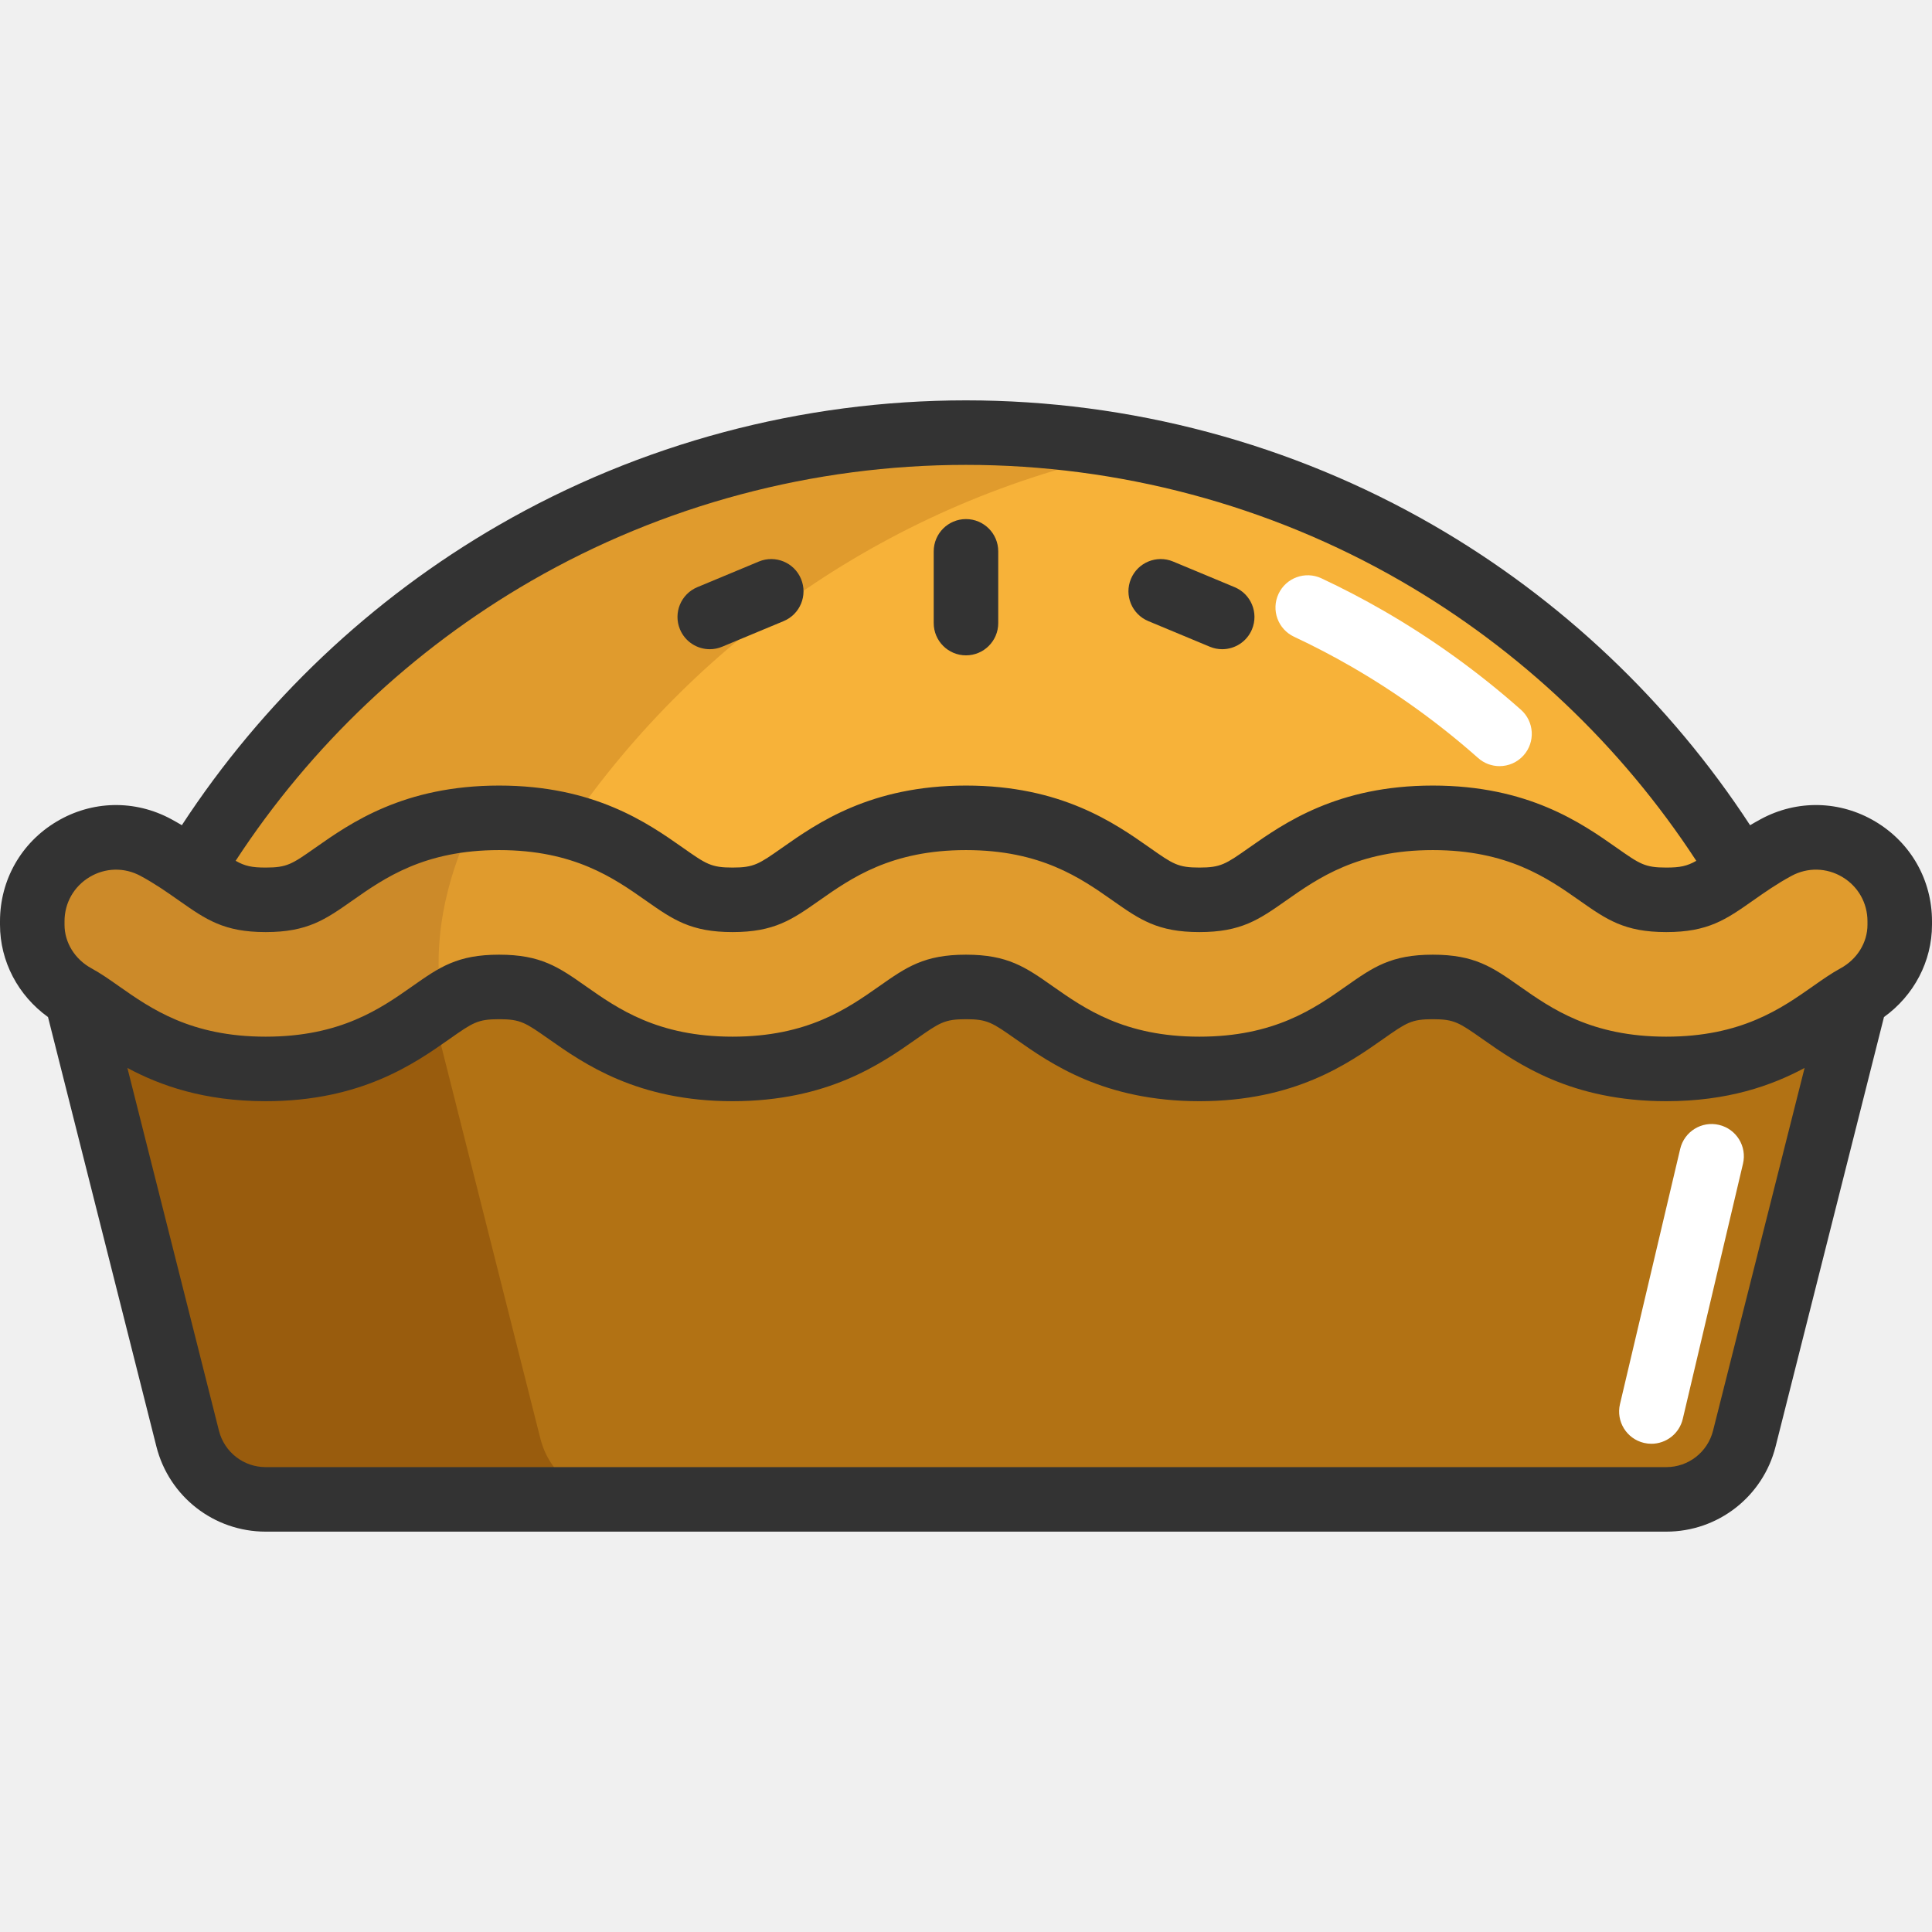
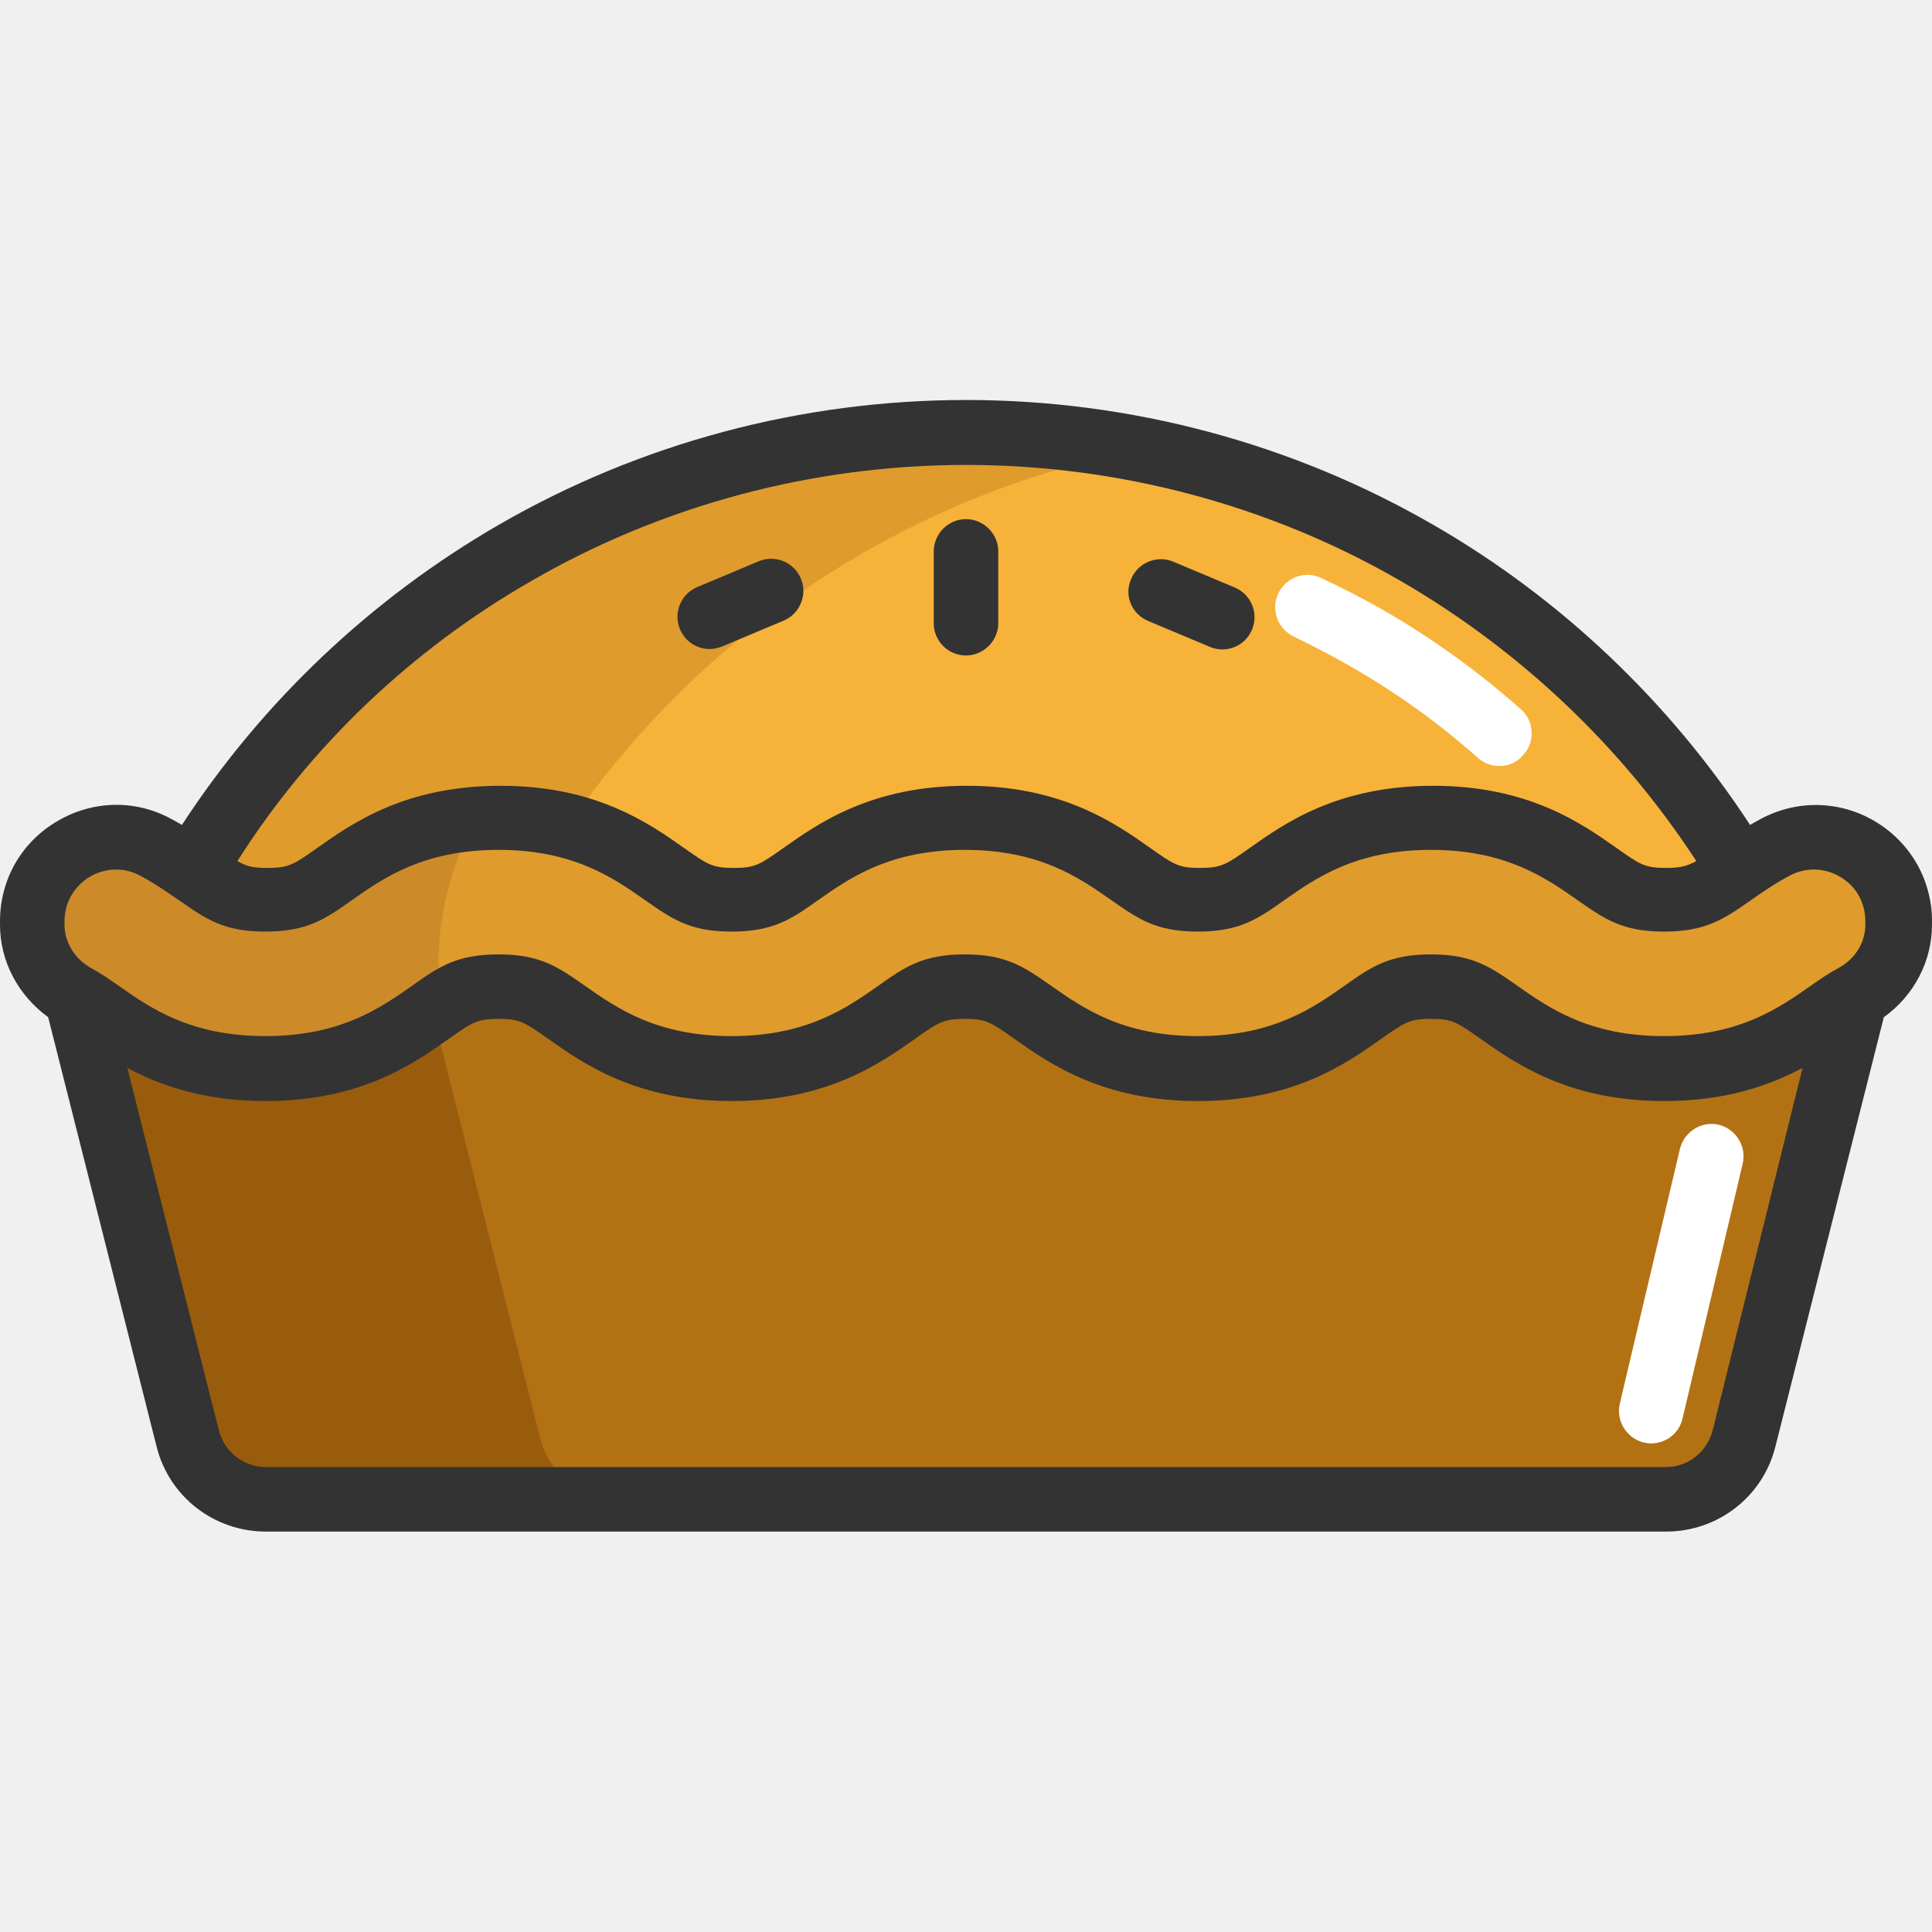
- <svg xmlns="http://www.w3.org/2000/svg" version="1.1" id="Layer_1" x="0px" y="0px" viewBox="0 0 449.15 449.15" style="enable-background:new 0 0 449.15 449.15;" xml:space="preserve" width="512" height="512">
-   <g>
-     <path style="fill:#B27214;" d="M431.448,231.718l-25.93,102.73c-2.1,8.31-9.57,14.13-18.14,14.13H61.768   c-8.57,0-16.04-5.82-18.14-14.13l-25.93-102.73c1.71,0.93,3.45,2.15,5.64,3.68c7.87,5.53,18.65,13.11,38.43,13.11   s30.56-7.58,38.43-13.11c5.83-4.09,8.48-5.96,15.84-5.96c7.35,0,10.01,1.87,15.83,5.96c7.87,5.53,18.65,13.11,38.43,13.11   s30.56-7.58,38.43-13.11c5.83-4.09,8.49-5.96,15.84-5.96c7.35,0,10.01,1.87,15.83,5.96c7.87,5.53,18.65,13.11,38.44,13.11   c19.78,0,30.56-7.58,38.43-13.11c5.82-4.09,8.48-5.96,15.83-5.96c7.36,0,10.02,1.87,15.84,5.96c7.87,5.53,18.66,13.11,38.44,13.11   s30.56-7.58,38.43-13.11C427.998,233.868,429.738,232.648,431.448,231.718z" />
-     <g>
-       <path style="fill:#995C0D;" d="M125.628,334.448l-25.066-99.305c-0.123,0.086-0.239,0.167-0.364,0.255    c-7.87,5.53-18.65,13.11-38.43,13.11s-30.56-7.58-38.43-13.11c-2.19-1.53-3.93-2.75-5.64-3.68l25.93,102.729    c2.1,8.31,9.57,14.13,18.14,14.13h82C135.198,348.578,127.728,342.758,125.628,334.448z" />
-     </g>
-     <path style="fill:#E09B2D;" d="M441.648,214.168v0.82c0,7.05-4.01,13.37-10.2,16.73c-1.71,0.93-3.45,2.15-5.64,3.68   c-7.87,5.53-18.65,13.11-38.43,13.11c-19.78,0-30.57-7.58-38.44-13.11c-5.82-4.09-8.48-5.96-15.84-5.96   c-7.35,0-10.01,1.87-15.83,5.96c-7.87,5.53-18.65,13.11-38.43,13.11c-19.79,0-30.57-7.58-38.44-13.11   c-5.82-4.09-8.48-5.96-15.83-5.96c-7.35,0-10.01,1.87-15.84,5.96c-7.87,5.53-18.65,13.11-38.43,13.11   c-19.78,0-30.56-7.58-38.43-13.11c-5.82-4.09-8.48-5.96-15.83-5.96c-6.21,0-9.07,1.33-13.32,4.21c-0.78,0.53-1.61,1.12-2.52,1.75   c-7.87,5.53-18.65,13.11-38.43,13.11c-19.78,0-30.56-7.58-38.43-13.11c-2.19-1.53-3.93-2.75-5.64-3.68   c-6.19-3.36-10.2-9.68-10.2-16.73v-0.82c0-14.74,15.76-24.15,28.73-17.14c3.17,1.71,5.9,3.55,8.33,5.25   c0.47,0.32,0.92,0.64,1.37,0.95c5.83,4.09,8.49,5.96,15.84,5.96s10.01-1.87,15.83-5.96c7.09-4.98,16.54-11.61,32.8-12.88   c1.79-0.15,3.67-0.22,5.64-0.22c19.78,0,30.56,7.57,38.43,13.1c5.82,4.09,8.48,5.96,15.83,5.96c7.35,0,10.01-1.87,15.84-5.96   c7.87-5.53,18.65-13.1,38.43-13.1c19.78,0,30.56,7.57,38.43,13.1c5.83,4.09,8.48,5.96,15.84,5.96c7.35,0,10.01-1.87,15.83-5.96   c7.87-5.53,18.65-13.1,38.43-13.1c19.79,0,30.57,7.57,38.44,13.1c5.82,4.09,8.48,5.96,15.84,5.96c7.35,0,10.01-1.87,15.84-5.96   c0.44-0.31,0.89-0.62,1.35-0.94c2.44-1.7,5.17-3.54,8.35-5.26C425.898,190.018,441.648,199.428,441.648,214.168z" />
-     <path style="fill:#F7B239;" d="M404.568,202.278v0.01c-0.46,0.32-0.91,0.63-1.35,0.94c-5.83,4.09-8.49,5.96-15.84,5.96   c-7.36,0-10.02-1.87-15.84-5.96c-7.87-5.53-18.65-13.1-38.44-13.1c-19.78,0-30.56,7.57-38.43,13.1c-5.82,4.09-8.48,5.96-15.83,5.96   c-7.36,0-10.01-1.87-15.84-5.96c-7.87-5.53-18.65-13.1-38.43-13.1s-30.56,7.57-38.43,13.1c-5.83,4.09-8.49,5.96-15.84,5.96   s-10.01-1.87-15.83-5.96c-7.87-5.53-18.65-13.1-38.43-13.1s-30.57,7.57-38.44,13.1c-5.82,4.09-8.48,5.96-15.83,5.96   s-10.01-1.87-15.84-5.96c-0.45-0.31-0.9-0.63-1.37-0.95c36.78-60.95,103.64-101.7,180.01-101.7   C300.948,100.578,367.808,141.328,404.568,202.278z" />
-     <path style="fill:#CC8A29;" d="M102.718,233.648c-0.78,0.53-1.61,1.12-2.52,1.75c-7.87,5.53-18.65,13.11-38.43,13.11   c-19.78,0-30.56-7.58-38.43-13.11c-2.19-1.53-3.93-2.75-5.64-3.68c-6.19-3.36-10.2-9.68-10.2-16.73v-0.82   c0-14.74,15.76-24.15,28.73-17.14c3.17,1.71,5.9,3.55,8.33,5.25c0.47,0.32,0.92,0.64,1.37,0.95c5.83,4.09,8.49,5.96,15.84,5.96   s10.01-1.87,15.83-5.96c7.09-4.98,16.54-11.61,32.8-12.88C105.018,201.118,100.028,216.488,102.718,233.648z" />
-     <path style="fill:#E09B2D;" d="M132.138,192.048c-4.61-1.18-9.91-1.92-16.1-1.92c-19.78,0-30.57,7.57-38.44,13.1   c-5.82,4.09-8.48,5.96-15.83,5.96s-10.01-1.87-15.84-5.96c-0.45-0.31-0.9-0.63-1.37-0.95c36.78-60.95,103.64-101.7,180.01-101.7   c13.86,0,27.4,1.34,40.5,3.91C210.048,115.228,162.718,147.438,132.138,192.048z" />
-     <path style="fill:#FFFFFF;" d="M348.606,178.111c-1.769,0-3.545-0.622-4.973-1.889c-9.085-8.056-18.995-15.199-29.452-21.233   c-4.327-2.497-8.815-4.838-13.34-6.959c-3.75-1.758-5.366-6.224-3.608-9.974c1.757-3.752,6.224-5.366,9.974-3.608   c4.908,2.301,9.776,4.84,14.471,7.549c11.331,6.538,22.066,14.277,31.906,23.003c3.1,2.748,3.384,7.488,0.636,10.587   C352.739,177.259,350.678,178.111,348.606,178.111z" />
-     <path style="fill:#FFFFFF;" d="M383.918,335.647c-0.57,0-1.149-0.065-1.729-0.202c-4.032-0.951-6.529-4.99-5.577-9.022l14-59.334   c0.951-4.031,4.99-6.531,9.021-5.577c4.032,0.951,6.529,4.99,5.577,9.022l-14,59.334   C390.396,333.32,387.317,335.647,383.918,335.647z" />
-     <g>
-       <path style="fill:#333333;" d="M435.987,190.998c-8.238-4.913-18.193-5.127-26.629-0.571c-0.865,0.467-1.692,0.943-2.498,1.42    c-18.702-28.635-44.037-52.662-73.687-69.772c-32.875-18.972-70.429-29-108.603-29c-38.172,0-75.727,10.028-108.604,29    c-29.648,17.109-54.984,41.133-73.691,69.766c-0.8-0.474-1.622-0.947-2.48-1.41c-8.438-4.558-18.393-4.346-26.63,0.568    C4.921,195.915,0,204.578,0,214.173v0.816c0,8.505,4.204,16.449,11.161,21.454l25.196,99.838    c2.941,11.654,13.39,19.794,25.409,19.794H387.38c12.02,0,22.469-8.14,25.409-19.794l25.197-99.838    c6.959-5.006,11.164-12.952,11.164-21.458v-0.813C449.15,204.577,444.229,195.915,435.987,190.998z M123.464,135.067    c30.6-17.658,65.562-26.992,101.106-26.992c35.545,0,70.506,9.334,101.105,26.992c27.64,15.951,51.255,38.354,68.677,65.058    c-2.17,1.235-3.784,1.565-6.977,1.565c-4.982,0-6.109-0.791-11.527-4.596c-8.2-5.761-20.592-14.466-42.747-14.466    c-22.153,0-34.545,8.706-42.749,14.47c-5.412,3.801-6.539,4.592-11.518,4.592c-4.981,0-6.107-0.791-11.523-4.596    c-8.2-5.761-20.592-14.466-42.745-14.466c-22.153,0-34.544,8.706-42.749,14.47c-5.412,3.801-6.538,4.592-11.517,4.592    c-4.979,0-6.105-0.791-11.521-4.595c-8.199-5.761-20.59-14.467-42.744-14.467c-22.156,0-34.546,8.705-42.748,14.468    c-5.414,3.803-6.54,4.594-11.521,4.594c-3.197,0-4.809-0.331-6.984-1.571C72.209,173.418,95.826,151.016,123.464,135.067z     M15,214.173c0-4.26,2.186-8.107,5.848-10.291c3.658-2.182,8.076-2.275,11.818-0.254c3.392,1.832,6.22,3.819,8.962,5.746    c6.273,4.406,10.418,7.316,20.138,7.316c9.722,0,13.868-2.912,20.147-7.322c7.444-5.23,16.708-11.739,34.122-11.739    c17.411,0,26.676,6.51,34.127,11.745c6.273,4.406,10.418,7.316,20.138,7.316c9.72,0,13.865-2.91,20.145-7.321    c7.445-5.23,16.711-11.74,34.121-11.74c17.411,0,26.677,6.51,34.125,11.741c6.275,4.408,10.42,7.32,20.143,7.32    c9.72,0,13.865-2.91,20.145-7.321c7.445-5.23,16.711-11.74,34.122-11.74c17.413,0,26.679,6.51,34.13,11.743    c6.275,4.407,10.42,7.318,20.144,7.318c9.724,0,13.87-2.912,20.151-7.322c2.735-1.922,5.563-3.909,8.958-5.742    c3.742-2.022,8.161-1.927,11.818,0.255c3.661,2.184,5.847,6.03,5.847,10.29v0.813c0,4.151-2.408,8.037-6.286,10.143    c-2.085,1.133-4.065,2.522-6.365,4.138c-7.445,5.23-16.71,11.739-34.124,11.739s-26.679-6.509-34.125-11.74    c-6.277-4.408-10.423-7.321-20.15-7.321c-9.723,0-13.869,2.912-20.146,7.321c-7.443,5.23-16.708,11.74-34.121,11.74    c-17.411,0-26.677-6.51-34.122-11.739c-6.275-4.409-10.421-7.322-20.146-7.322c-9.723,0-13.868,2.912-20.147,7.323    c-7.445,5.229-16.711,11.738-34.119,11.738c-17.408,0-26.674-6.509-34.122-11.741c-6.275-4.408-10.421-7.32-20.143-7.32    c-9.725,0-13.871,2.913-20.146,7.322c-7.444,5.23-16.708,11.739-34.122,11.739c-17.407,0-26.673-6.509-34.122-11.74    c-2.293-1.611-4.273-3.002-6.363-4.137C17.407,223.022,15,219.138,15,214.989V214.173z M398.245,332.611    c-1.257,4.983-5.726,8.464-10.865,8.464H61.766c-5.14,0-9.607-3.48-10.865-8.464l-21.284-84.334    c7.659,4.112,17.876,7.727,32.149,7.727c22.156,0,34.546-8.705,42.745-14.466c5.415-3.804,6.541-4.596,11.523-4.596    c4.98,0,6.107,0.791,11.524,4.597c8.2,5.76,20.591,14.465,42.741,14.465c22.149,0,34.541-8.704,42.745-14.467    c5.414-3.804,6.541-4.595,11.521-4.595c4.982,0,6.109,0.792,11.523,4.596c8.2,5.761,20.592,14.466,42.745,14.466    c22.156,0,34.546-8.706,42.744-14.467c5.415-3.803,6.542-4.595,11.523-4.595c4.985,0,6.112,0.792,11.527,4.596    c8.2,5.761,20.591,14.466,42.747,14.466c14.276,0,24.494-3.615,32.154-7.728L398.245,332.611z" />
-       <path style="fill:#333333;" d="M224.57,152.356c4.142,0,7.5-3.357,7.5-7.5v-16.679c0-4.143-3.358-7.5-7.5-7.5s-7.5,3.357-7.5,7.5    v16.679C217.07,148.999,220.428,152.356,224.57,152.356z" />
-       <path style="fill:#333333;" d="M266.957,144.393l14.296,5.956c0.943,0.394,1.92,0.579,2.881,0.579    c2.938,0,5.726-1.737,6.926-4.617c1.593-3.824-0.215-8.215-4.039-9.808l-14.296-5.956c-3.824-1.596-8.214,0.215-9.808,4.038    C261.325,138.41,263.133,142.801,266.957,144.393z" />
-       <path style="fill:#333333;" d="M165.007,150.928c0.961,0,1.939-0.187,2.881-0.579l14.296-5.956    c3.824-1.593,5.632-5.983,4.039-9.808c-1.594-3.824-5.985-5.631-9.808-4.038l-14.296,5.956c-3.824,1.593-5.632,5.983-4.039,9.808    C159.281,149.192,162.069,150.928,165.007,150.928z" />
-     </g>
-   </g>
+ <svg xmlns="http://www.w3.org/2000/svg" viewBox="0 0 449.2 449.2" width="512" height="512">
+   <style>.a{fill:#E09B2D;}.b{fill:#FFF;}.c{fill:#333;}</style>
+   <path d="M431.4 231.7l-25.9 102.7c-2.1 8.3-9.6 14.1-18.1 14.1H61.8c-8.6 0-16-5.8-18.1-14.1l-25.9-102.7c1.7 0.9 3.5 2.2 5.6 3.7 7.9 5.5 18.7 13.1 38.4 13.1s30.6-7.6 38.4-13.1c5.8-4.1 8.5-6 15.8-6 7.4 0 10 1.9 15.8 6 7.9 5.5 18.7 13.1 38.4 13.1s30.6-7.6 38.4-13.1c5.8-4.1 8.5-6 15.8-6 7.4 0 10 1.9 15.8 6 7.9 5.5 18.7 13.1 38.4 13.1 19.8 0 30.6-7.6 38.4-13.1 5.8-4.1 8.5-6 15.8-6 7.4 0 10 1.9 15.8 6 7.9 5.5 18.7 13.1 38.4 13.1s30.6-7.6 38.4-13.1C428 233.9 429.7 232.6 431.4 231.7z" fill="#B27214" />
+   <path d="M125.6 334.4l-25.1-99.3c-0.1 0.1-0.2 0.2-0.4 0.3 -7.9 5.5-18.6 13.1-38.4 13.1s-30.6-7.6-38.4-13.1c-2.2-1.5-3.9-2.7-5.6-3.7l25.9 102.7c2.1 8.3 9.6 14.1 18.1 14.1h82C135.2 348.6 127.7 342.8 125.6 334.4z" fill="#995C0D" />
+   <path d="M441.6 214.2v0.8c0 7.1-4 13.4-10.2 16.7 -1.7 0.9-3.4 2.2-5.6 3.7 -7.9 5.5-18.6 13.1-38.4 13.1 -19.8 0-30.6-7.6-38.4-13.1 -5.8-4.1-8.5-6-15.8-6 -7.3 0-10 1.9-15.8 6 -7.9 5.5-18.6 13.1-38.4 13.1 -19.8 0-30.6-7.6-38.4-13.1 -5.8-4.1-8.5-6-15.8-6 -7.3 0-10 1.9-15.8 6 -7.9 5.5-18.6 13.1-38.4 13.1 -19.8 0-30.6-7.6-38.4-13.1 -5.8-4.1-8.5-6-15.8-6 -6.2 0-9.1 1.3-13.3 4.2 -0.8 0.5-1.6 1.1-2.5 1.8 -7.9 5.5-18.6 13.1-38.4 13.1 -19.8 0-30.6-7.6-38.4-13.1 -2.2-1.5-3.9-2.7-5.6-3.7 -6.2-3.4-10.2-9.7-10.2-16.7v-0.8c0-14.7 15.8-24.1 28.7-17.1 3.2 1.7 5.9 3.6 8.3 5.3 0.5 0.3 0.9 0.6 1.4 1 5.8 4.1 8.5 6 15.8 6s10-1.9 15.8-6c7.1-5 16.5-11.6 32.8-12.9 1.8-0.1 3.7-0.2 5.6-0.2 19.8 0 30.6 7.6 38.4 13.1 5.8 4.1 8.5 6 15.8 6 7.4 0 10-1.9 15.8-6 7.9-5.5 18.7-13.1 38.4-13.1 19.8 0 30.6 7.6 38.4 13.1 5.8 4.1 8.5 6 15.8 6 7.4 0 10-1.9 15.8-6 7.9-5.5 18.7-13.1 38.4-13.1 19.8 0 30.6 7.6 38.4 13.1 5.8 4.1 8.5 6 15.8 6 7.4 0 10-1.9 15.8-6 0.4-0.3 0.9-0.6 1.4-0.9 2.4-1.7 5.2-3.5 8.4-5.3C425.9 190 441.6 199.4 441.6 214.2z" class="a" />
+   <path d="M404.6 202.3v0c-0.5 0.3-0.9 0.6-1.3 0.9 -5.8 4.1-8.5 6-15.8 6 -7.4 0-10-1.9-15.8-6 -7.9-5.5-18.6-13.1-38.4-13.1 -19.8 0-30.6 7.6-38.4 13.1 -5.8 4.1-8.5 6-15.8 6 -7.4 0-10-1.9-15.8-6 -7.9-5.5-18.6-13.1-38.4-13.1s-30.6 7.6-38.4 13.1c-5.8 4.1-8.5 6-15.8 6s-10-1.9-15.8-6c-7.9-5.5-18.6-13.1-38.4-13.1s-30.6 7.6-38.4 13.1c-5.8 4.1-8.5 6-15.8 6s-10-1.9-15.8-6c-0.4-0.3-0.9-0.6-1.4-0.9 36.8-60.9 103.6-101.7 180-101.7C300.9 100.6 367.8 141.3 404.6 202.3z" fill="#F7B239" />
+   <path d="M102.7 233.6c-0.8 0.5-1.6 1.1-2.5 1.8 -7.9 5.5-18.6 13.1-38.4 13.1 -19.8 0-30.6-7.6-38.4-13.1 -2.2-1.5-3.9-2.7-5.6-3.7 -6.2-3.4-10.2-9.7-10.2-16.7v-0.8c0-14.7 15.8-24.1 28.7-17.1 3.2 1.7 5.9 3.6 8.3 5.3 0.5 0.3 0.9 0.6 1.4 1 5.8 4.1 8.5 6 15.8 6s10-1.9 15.8-6c7.1-5 16.5-11.6 32.8-12.9C105 201.1 100 216.5 102.7 233.6z" fill="#CC8A29" />
+   <path d="M132.1 192c-4.6-1.2-9.9-1.9-16.1-1.9 -19.8 0-30.6 7.6-38.4 13.1 -5.8 4.1-8.5 6-15.8 6s-10-1.9-15.8-6c-0.4-0.3-0.9-0.6-1.4-0.9 36.8-60.9 103.6-101.7 180-101.7 13.9 0 27.4 1.3 40.5 3.9C210 115.2 162.7 147.4 132.1 192z" class="a" />
+   <path d="M348.6 178.1c-1.8 0-3.5-0.6-5-1.9 -9.1-8.1-19-15.2-29.5-21.2 -4.3-2.5-8.8-4.8-13.3-7 -3.7-1.8-5.4-6.2-3.6-10 1.8-3.8 6.2-5.4 10-3.6 4.9 2.3 9.8 4.8 14.5 7.5 11.3 6.5 22.1 14.3 31.9 23 3.1 2.7 3.4 7.5 0.6 10.6C352.7 177.3 350.7 178.1 348.6 178.1z" class="b" />
+   <path d="M383.9 335.6c-0.6 0-1.1-0.1-1.7-0.2 -4-1-6.5-5-5.6-9l14-59.3c1-4 5-6.5 9-5.6 4 1 6.5 5 5.6 9l-14 59.3C390.4 333.3 387.3 335.6 383.9 335.6z" class="b" />
+   <path d="M436 191c-8.2-4.9-18.2-5.1-26.6-0.6 -0.9 0.5-1.7 0.9-2.5 1.4 -18.7-28.6-44-52.7-73.7-69.8 -32.9-19-70.4-29-108.6-29 -38.2 0-75.7 10-108.6 29 -29.6 17.1-55 41.1-73.7 69.8 -0.8-0.5-1.6-0.9-2.5-1.4 -8.4-4.6-18.4-4.3-26.6 0.6C4.9 195.9 0 204.6 0 214.2v0.8c0 8.5 4.2 16.4 11.2 21.5l25.2 99.8c2.9 11.7 13.4 19.8 25.4 19.8H387.4c12 0 22.5-8.1 25.4-19.8l25.2-99.8c7-5 11.2-13 11.2-21.5v-0.8C449.2 204.6 444.2 195.9 436 191zM123.5 135.1c30.6-17.7 65.6-27 101.1-27 35.5 0 70.5 9.3 101.1 27 27.6 16 51.3 38.4 68.7 65.1 -2.2 1.2-3.8 1.6-7 1.6 -5 0-6.1-0.8-11.5-4.6 -8.2-5.8-20.6-14.5-42.7-14.5 -22.2 0-34.5 8.7-42.7 14.5 -5.4 3.8-6.5 4.6-11.5 4.6 -5 0-6.1-0.8-11.5-4.6 -8.2-5.8-20.6-14.5-42.7-14.5 -22.2 0-34.5 8.7-42.7 14.5 -5.4 3.8-6.5 4.6-11.5 4.6 -5 0-6.1-0.8-11.5-4.6 -8.2-5.8-20.6-14.5-42.7-14.5 -22.2 0-34.5 8.7-42.7 14.5 -5.4 3.8-6.5 4.6-11.5 4.6 -3.2 0-4.8-0.3-7-1.6C72.2 173.4 95.8 151 123.5 135.1zM15 214.2c0-4.3 2.2-8.1 5.8-10.3 3.7-2.2 8.1-2.3 11.8-0.3 3.4 1.8 6.2 3.8 9 5.7 6.3 4.4 10.4 7.3 20.1 7.3 9.7 0 13.9-2.9 20.1-7.3 7.4-5.2 16.7-11.7 34.1-11.7 17.4 0 26.7 6.5 34.1 11.7 6.3 4.4 10.4 7.3 20.1 7.3 9.7 0 13.9-2.9 20.1-7.3 7.4-5.2 16.7-11.7 34.1-11.7 17.4 0 26.7 6.5 34.1 11.7 6.3 4.4 10.4 7.3 20.1 7.3 9.7 0 13.9-2.9 20.1-7.3 7.4-5.2 16.7-11.7 34.1-11.7 17.4 0 26.7 6.5 34.1 11.7 6.3 4.4 10.4 7.3 20.1 7.3 9.7 0 13.9-2.9 20.2-7.3 2.7-1.9 5.6-3.9 9-5.7 3.7-2 8.2-1.9 11.8 0.3 3.7 2.2 5.8 6 5.8 10.3v0.8c0 4.2-2.4 8-6.3 10.1 -2.1 1.1-4.1 2.5-6.4 4.1 -7.4 5.2-16.7 11.7-34.1 11.7s-26.7-6.5-34.1-11.7c-6.3-4.4-10.4-7.3-20.1-7.3 -9.7 0-13.9 2.9-20.1 7.3 -7.4 5.2-16.7 11.7-34.1 11.7 -17.4 0-26.7-6.5-34.1-11.7 -6.3-4.4-10.4-7.3-20.1-7.3 -9.7 0-13.9 2.9-20.1 7.3 -7.4 5.2-16.7 11.7-34.1 11.7 -17.4 0-26.7-6.5-34.1-11.7 -6.3-4.4-10.4-7.3-20.1-7.3 -9.7 0-13.9 2.9-20.1 7.3 -7.4 5.2-16.7 11.7-34.1 11.7 -17.4 0-26.7-6.5-34.1-11.7 -2.3-1.6-4.3-3-6.4-4.1C17.4 223 15 219.1 15 215V214.2zM398.2 332.6c-1.3 5-5.7 8.5-10.9 8.5H61.8c-5.1 0-9.6-3.5-10.9-8.5l-21.3-84.3c7.7 4.1 17.9 7.7 32.1 7.7 22.2 0 34.5-8.7 42.7-14.5 5.4-3.8 6.5-4.6 11.5-4.6 5 0 6.1 0.8 11.5 4.6 8.2 5.8 20.6 14.5 42.7 14.5 22.1 0 34.5-8.7 42.7-14.5 5.4-3.8 6.5-4.6 11.5-4.6 5 0 6.1 0.8 11.5 4.6 8.2 5.8 20.6 14.5 42.7 14.5 22.2 0 34.5-8.7 42.7-14.5 5.4-3.8 6.5-4.6 11.5-4.6 5 0 6.1 0.8 11.5 4.6 8.2 5.8 20.6 14.5 42.7 14.5 14.3 0 24.5-3.6 32.2-7.7L398.2 332.6z" class="c" />
+   <path d="M224.6 152.4c4.1 0 7.5-3.4 7.5-7.5v-16.7c0-4.1-3.4-7.5-7.5-7.5s-7.5 3.4-7.5 7.5v16.7C217.1 149 220.4 152.4 224.6 152.4z" class="c" />
+   <path d="M267 144.4l14.3 6c0.9 0.4 1.9 0.6 2.9 0.6 2.9 0 5.7-1.7 6.9-4.6 1.6-3.8-0.2-8.2-4-9.8l-14.3-6c-3.8-1.6-8.2 0.2-9.8 4C261.3 138.4 263.1 142.8 267 144.4z" class="c" />
+   <path d="M165 150.9c1 0 1.9-0.2 2.9-0.6l14.3-6c3.8-1.6 5.6-6 4-9.8 -1.6-3.8-6-5.6-9.8-4l-14.3 6c-3.8 1.6-5.6 6-4 9.8C159.3 149.2 162.1 150.9 165 150.9z" class="c" />
</svg>
